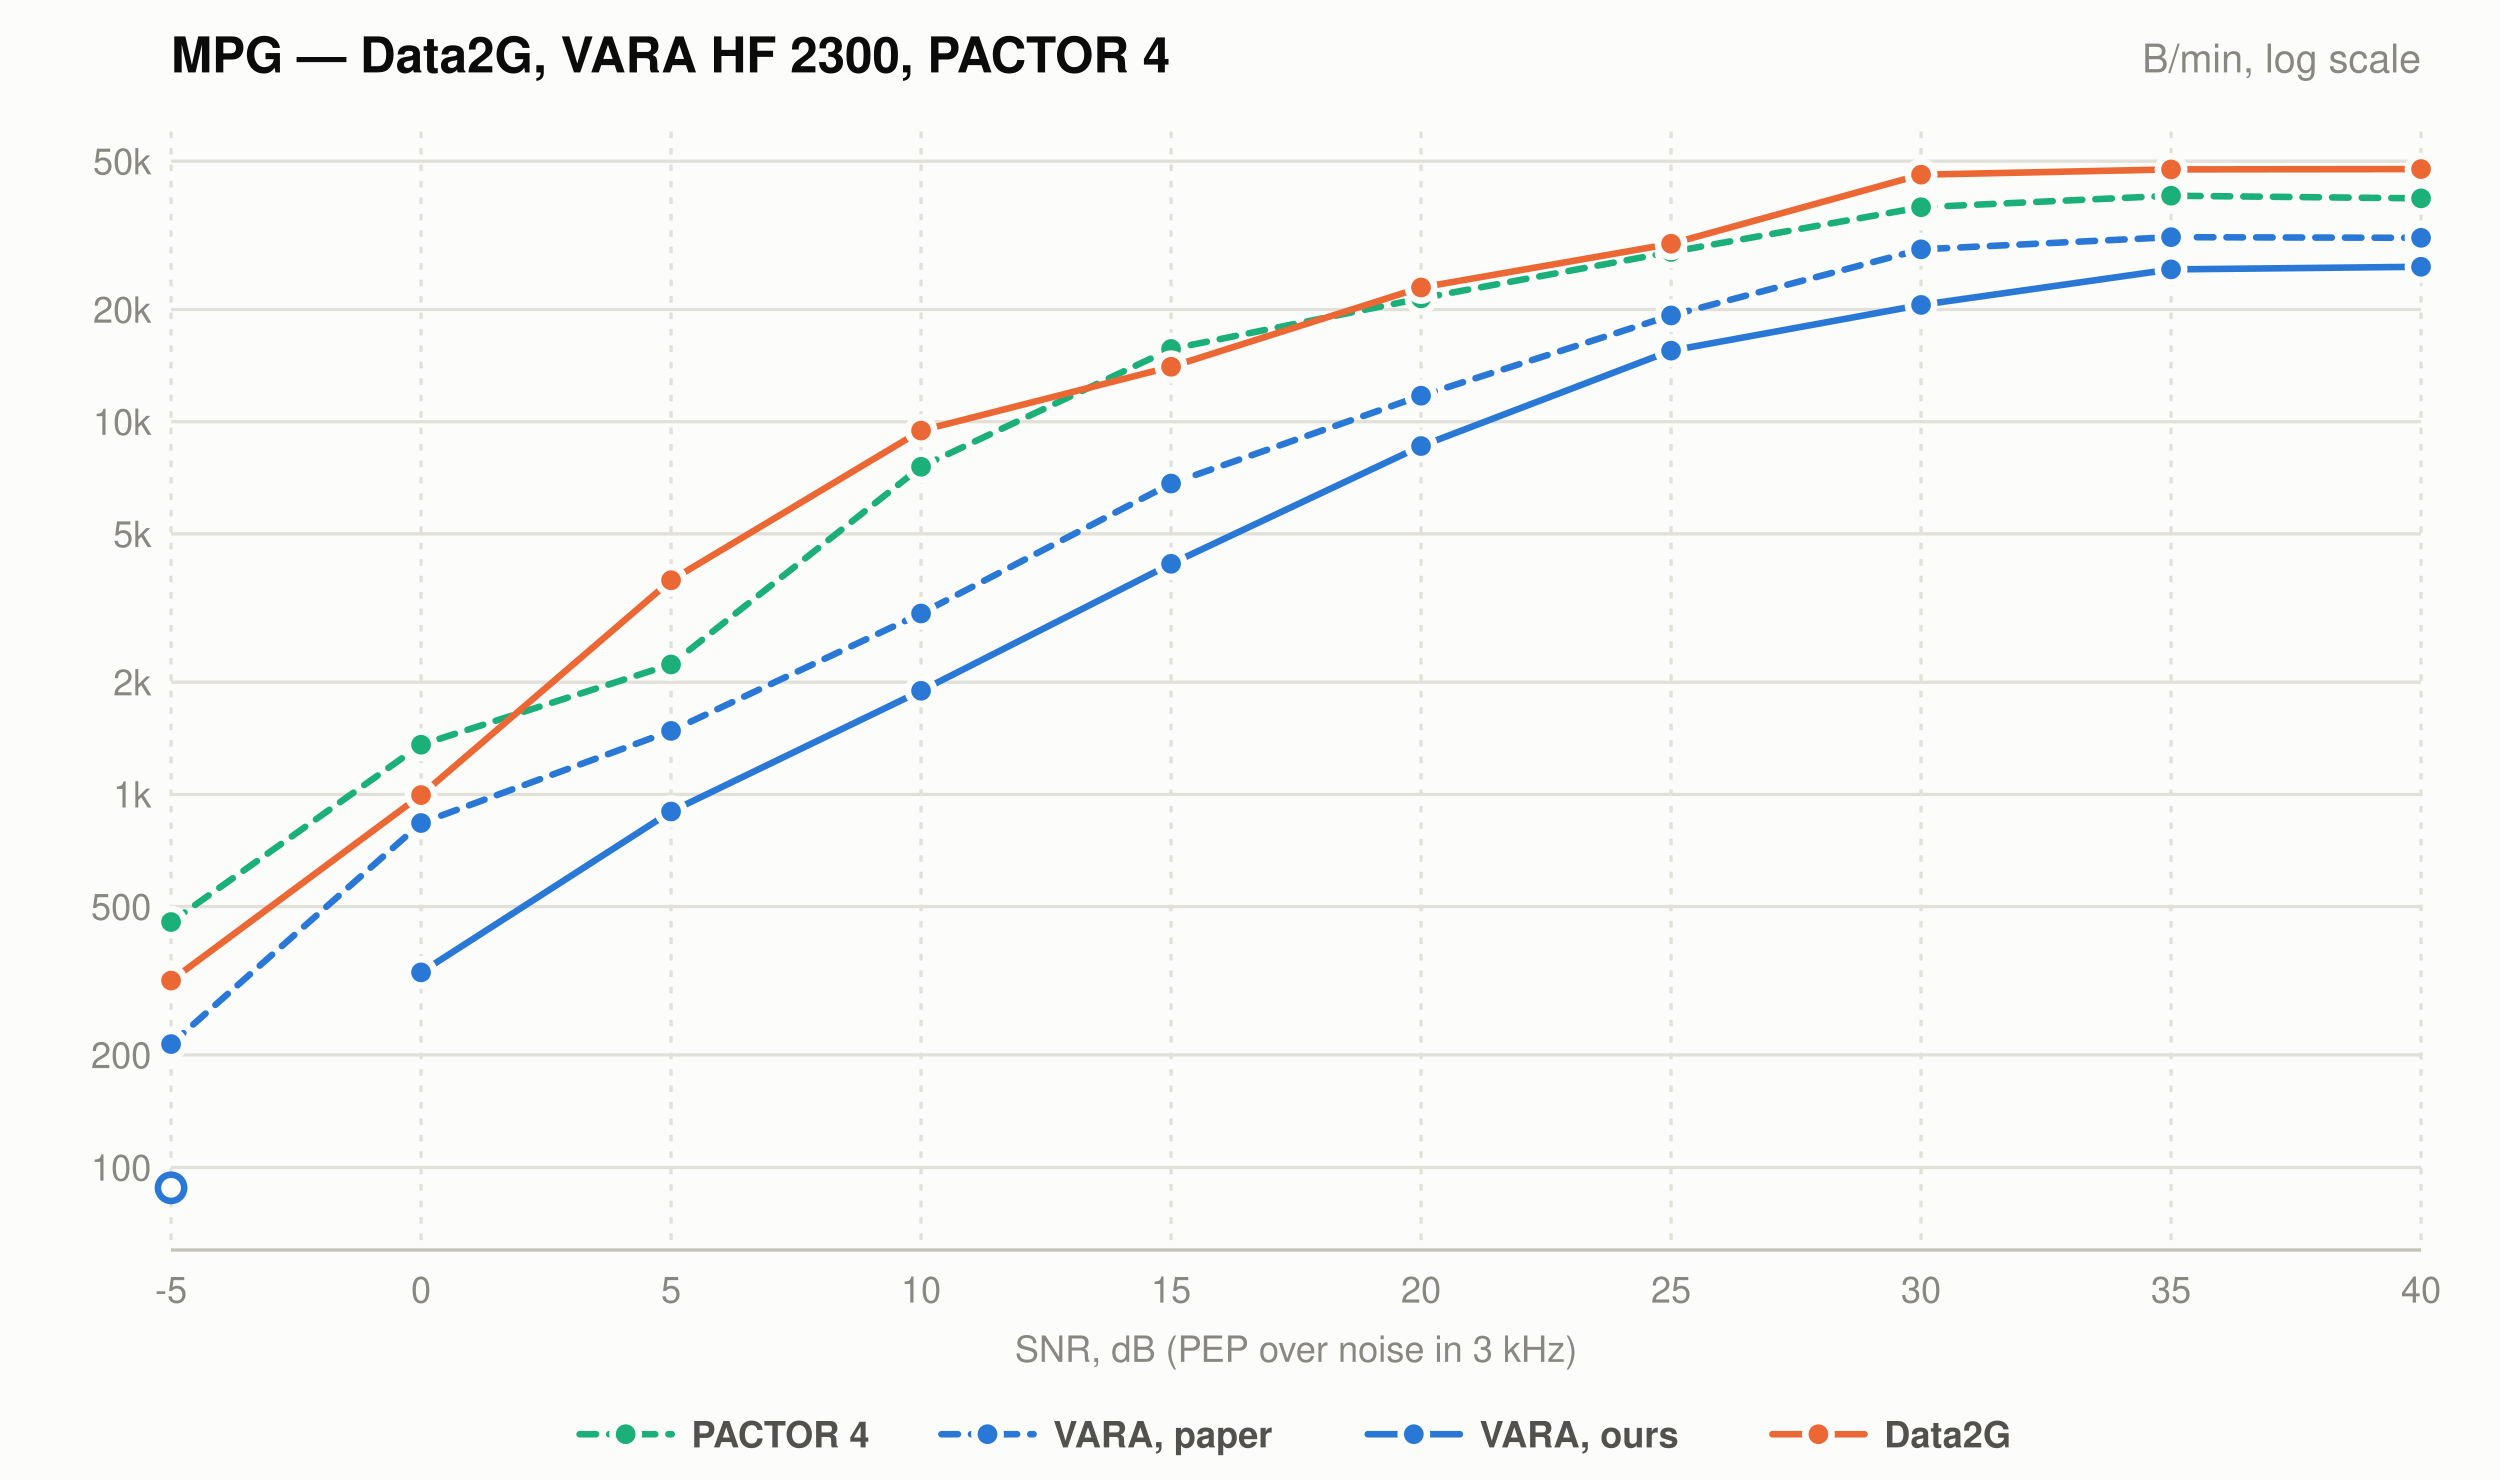
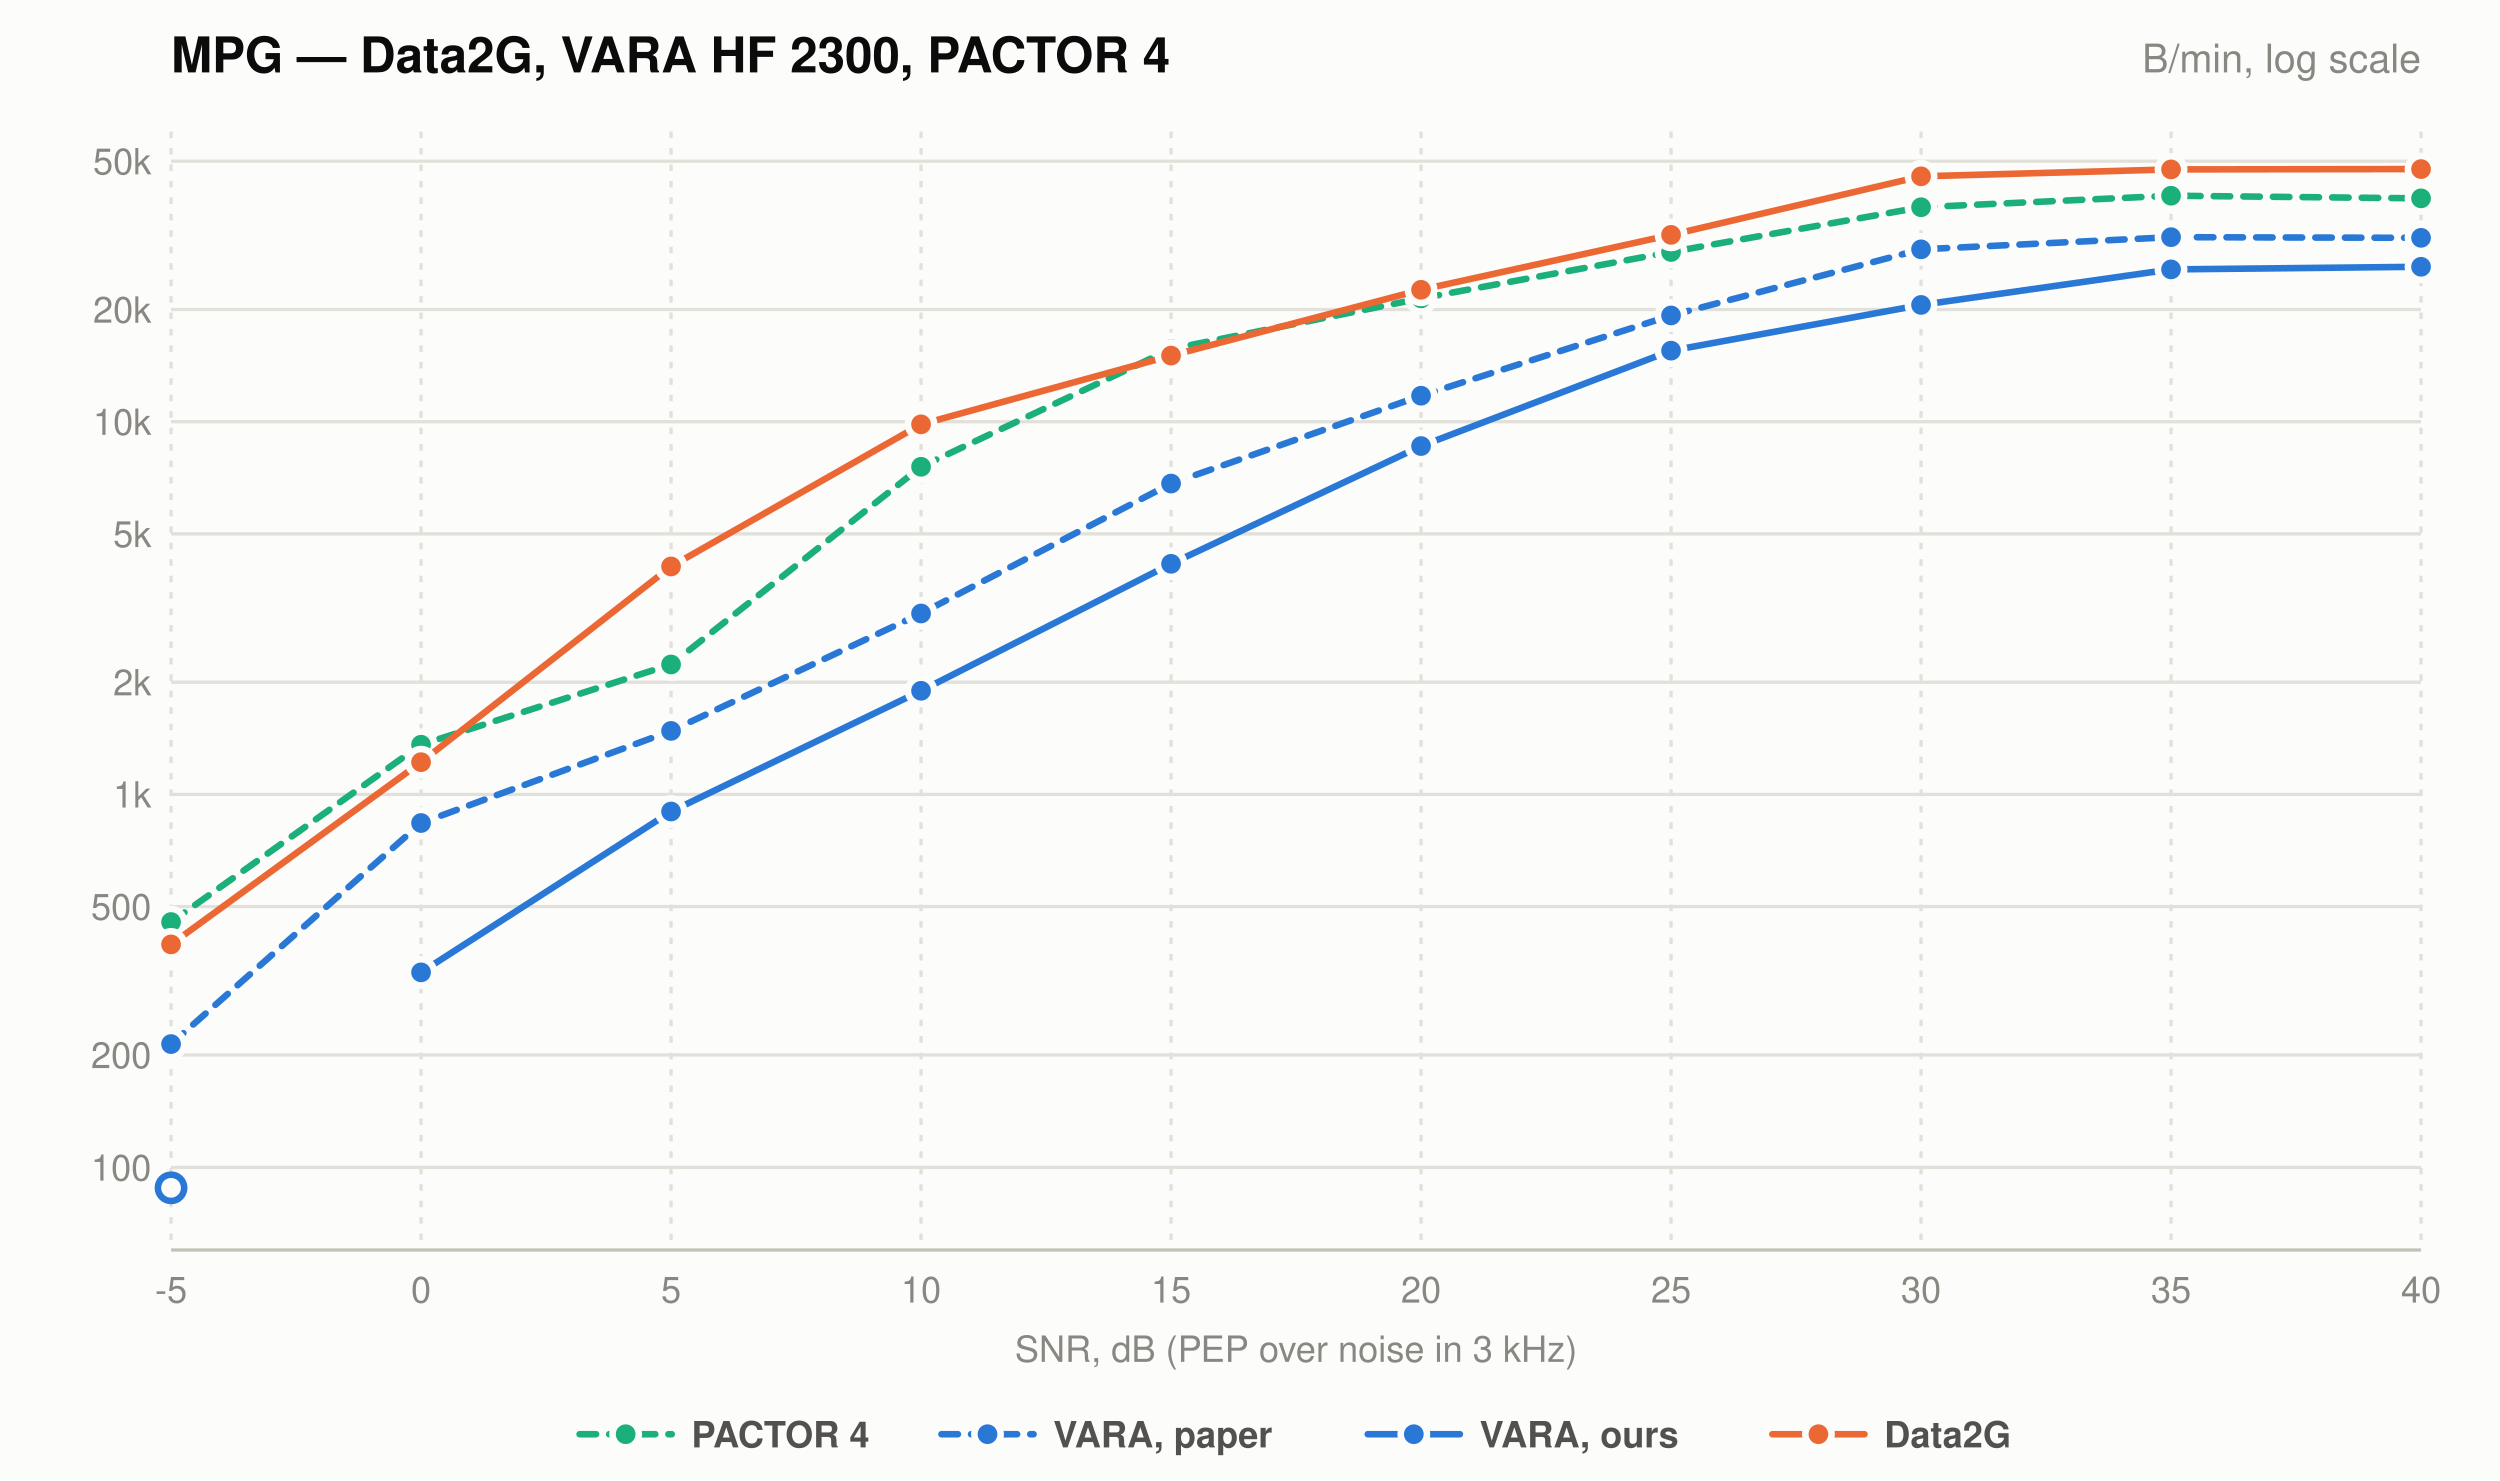
<svg xmlns="http://www.w3.org/2000/svg" viewBox="0 0 760 450" width="760" height="450" font-family="-apple-system, BlinkMacSystemFont, 'Segoe UI', Helvetica, Arial, sans-serif">
  <rect width="760" height="450" fill="#fcfcfb" />
  <text x="52" y="22" font-size="15" font-weight="600" fill="#0b0b0b">MPG — Data2G, VARA HF 2300, PACTOR 4</text>
  <text x="736" y="22" font-size="12" fill="#898781" text-anchor="end">B/min, log scale</text>
  <line x1="52" x2="736" y1="354.9" y2="354.9" stroke="#e1e0d9" />
  <text x="46" y="358.9" font-size="11" fill="#898781" text-anchor="end">100</text>
  <line x1="52" x2="736" y1="320.7" y2="320.7" stroke="#e1e0d9" />
  <text x="46" y="324.7" font-size="11" fill="#898781" text-anchor="end">200</text>
  <line x1="52" x2="736" y1="275.6" y2="275.6" stroke="#e1e0d9" />
  <text x="46" y="279.6" font-size="11" fill="#898781" text-anchor="end">500</text>
  <line x1="52" x2="736" y1="241.5" y2="241.5" stroke="#e1e0d9" />
  <text x="46" y="245.5" font-size="11" fill="#898781" text-anchor="end">1k</text>
  <line x1="52" x2="736" y1="207.4" y2="207.4" stroke="#e1e0d9" />
  <text x="46" y="211.4" font-size="11" fill="#898781" text-anchor="end">2k</text>
  <line x1="52" x2="736" y1="162.3" y2="162.3" stroke="#e1e0d9" />
  <text x="46" y="166.3" font-size="11" fill="#898781" text-anchor="end">5k</text>
  <line x1="52" x2="736" y1="128.2" y2="128.2" stroke="#e1e0d9" />
  <text x="46" y="132.2" font-size="11" fill="#898781" text-anchor="end">10k</text>
  <line x1="52" x2="736" y1="94.1" y2="94.1" stroke="#e1e0d9" />
  <text x="46" y="98.1" font-size="11" fill="#898781" text-anchor="end">20k</text>
  <line x1="52" x2="736" y1="49.0" y2="49.0" stroke="#e1e0d9" />
  <text x="46" y="53.0" font-size="11" fill="#898781" text-anchor="end">50k</text>
  <line x1="52.0" x2="52.0" y1="40" y2="380" stroke="#e1e0d9" stroke-dasharray="2 3" />
  <text x="52.0" y="396" font-size="11" fill="#898781" text-anchor="middle">-5</text>
  <line x1="128.0" x2="128.0" y1="40" y2="380" stroke="#e1e0d9" stroke-dasharray="2 3" />
  <text x="128.0" y="396" font-size="11" fill="#898781" text-anchor="middle">0</text>
  <line x1="204.0" x2="204.0" y1="40" y2="380" stroke="#e1e0d9" stroke-dasharray="2 3" />
  <text x="204.0" y="396" font-size="11" fill="#898781" text-anchor="middle">5</text>
  <line x1="280.0" x2="280.0" y1="40" y2="380" stroke="#e1e0d9" stroke-dasharray="2 3" />
  <text x="280.0" y="396" font-size="11" fill="#898781" text-anchor="middle">10</text>
  <line x1="356.0" x2="356.0" y1="40" y2="380" stroke="#e1e0d9" stroke-dasharray="2 3" />
  <text x="356.0" y="396" font-size="11" fill="#898781" text-anchor="middle">15</text>
  <line x1="432.0" x2="432.0" y1="40" y2="380" stroke="#e1e0d9" stroke-dasharray="2 3" />
  <text x="432.0" y="396" font-size="11" fill="#898781" text-anchor="middle">20</text>
  <line x1="508.0" x2="508.0" y1="40" y2="380" stroke="#e1e0d9" stroke-dasharray="2 3" />
  <text x="508.0" y="396" font-size="11" fill="#898781" text-anchor="middle">25</text>
  <line x1="584.0" x2="584.0" y1="40" y2="380" stroke="#e1e0d9" stroke-dasharray="2 3" />
  <text x="584.0" y="396" font-size="11" fill="#898781" text-anchor="middle">30</text>
  <line x1="660.0" x2="660.0" y1="40" y2="380" stroke="#e1e0d9" stroke-dasharray="2 3" />
  <text x="660.0" y="396" font-size="11" fill="#898781" text-anchor="middle">35</text>
  <line x1="736.0" x2="736.0" y1="40" y2="380" stroke="#e1e0d9" stroke-dasharray="2 3" />
  <text x="736.0" y="396" font-size="11" fill="#898781" text-anchor="middle">40</text>
  <line x1="52" x2="736" y1="380" y2="380" stroke="#c3c2b7" />
  <text x="394.0" y="414" font-size="11" fill="#898781" text-anchor="middle">SNR, dB (PEP over noise in 3 kHz)</text>
  <path d="M52.0,280.3L128.0,226.4L204.0,202.0L280.0,141.9L356.0,106.1L432.0,90.7L508.0,76.6L584.0,63.0L660.0,59.5L736.0,60.3" fill="none" stroke="#1baf7a" stroke-width="2" stroke-linejoin="round" stroke-linecap="round" stroke-dasharray="5 4" />
  <circle cx="52.0" cy="280.3" r="4" fill="#1baf7a" stroke="#fcfcfb" stroke-width="2" />
  <circle cx="128.0" cy="226.4" r="4" fill="#1baf7a" stroke="#fcfcfb" stroke-width="2" />
  <circle cx="204.0" cy="202.0" r="4" fill="#1baf7a" stroke="#fcfcfb" stroke-width="2" />
  <circle cx="280.0" cy="141.9" r="4" fill="#1baf7a" stroke="#fcfcfb" stroke-width="2" />
  <circle cx="356.0" cy="106.1" r="4" fill="#1baf7a" stroke="#fcfcfb" stroke-width="2" />
  <circle cx="432.0" cy="90.7" r="4" fill="#1baf7a" stroke="#fcfcfb" stroke-width="2" />
  <circle cx="508.0" cy="76.6" r="4" fill="#1baf7a" stroke="#fcfcfb" stroke-width="2" />
  <circle cx="584.0" cy="63.0" r="4" fill="#1baf7a" stroke="#fcfcfb" stroke-width="2" />
  <circle cx="660.0" cy="59.5" r="4" fill="#1baf7a" stroke="#fcfcfb" stroke-width="2" />
  <circle cx="736.0" cy="60.3" r="4" fill="#1baf7a" stroke="#fcfcfb" stroke-width="2" />
  <path d="M52.0,317.4L128.0,250.2L204.0,222.2L280.0,186.5L356.0,147.0L432.0,120.3L508.0,95.9L584.0,75.8L660.0,72.1L736.0,72.3" fill="none" stroke="#2a78d6" stroke-width="2" stroke-linejoin="round" stroke-linecap="round" stroke-dasharray="5 4" />
  <circle cx="52.0" cy="317.4" r="4" fill="#2a78d6" stroke="#fcfcfb" stroke-width="2" />
  <circle cx="128.0" cy="250.2" r="4" fill="#2a78d6" stroke="#fcfcfb" stroke-width="2" />
  <circle cx="204.0" cy="222.2" r="4" fill="#2a78d6" stroke="#fcfcfb" stroke-width="2" />
  <circle cx="280.0" cy="186.5" r="4" fill="#2a78d6" stroke="#fcfcfb" stroke-width="2" />
  <circle cx="356.0" cy="147.0" r="4" fill="#2a78d6" stroke="#fcfcfb" stroke-width="2" />
  <circle cx="432.0" cy="120.3" r="4" fill="#2a78d6" stroke="#fcfcfb" stroke-width="2" />
  <circle cx="508.0" cy="95.9" r="4" fill="#2a78d6" stroke="#fcfcfb" stroke-width="2" />
  <circle cx="584.0" cy="75.8" r="4" fill="#2a78d6" stroke="#fcfcfb" stroke-width="2" />
  <circle cx="660.0" cy="72.1" r="4" fill="#2a78d6" stroke="#fcfcfb" stroke-width="2" />
  <circle cx="736.0" cy="72.3" r="4" fill="#2a78d6" stroke="#fcfcfb" stroke-width="2" />
  <path d="M128.0,295.6L204.0,246.7L280.0,210.0L356.0,171.4L432.0,135.6L508.0,106.6L584.0,92.7L660.0,81.9L736.0,81.1" fill="none" stroke="#2a78d6" stroke-width="2" stroke-linejoin="round" stroke-linecap="round" />
  <circle cx="52.0" cy="361.1" r="4" fill="#fcfcfb" stroke="#2a78d6" stroke-width="2" />
  <circle cx="128.0" cy="295.6" r="4" fill="#2a78d6" stroke="#fcfcfb" stroke-width="2" />
  <circle cx="204.0" cy="246.7" r="4" fill="#2a78d6" stroke="#fcfcfb" stroke-width="2" />
  <circle cx="280.0" cy="210.0" r="4" fill="#2a78d6" stroke="#fcfcfb" stroke-width="2" />
  <circle cx="356.0" cy="171.4" r="4" fill="#2a78d6" stroke="#fcfcfb" stroke-width="2" />
  <circle cx="432.0" cy="135.6" r="4" fill="#2a78d6" stroke="#fcfcfb" stroke-width="2" />
  <circle cx="508.0" cy="106.6" r="4" fill="#2a78d6" stroke="#fcfcfb" stroke-width="2" />
  <circle cx="584.0" cy="92.7" r="4" fill="#2a78d6" stroke="#fcfcfb" stroke-width="2" />
  <circle cx="660.0" cy="81.9" r="4" fill="#2a78d6" stroke="#fcfcfb" stroke-width="2" />
  <circle cx="736.0" cy="81.1" r="4" fill="#2a78d6" stroke="#fcfcfb" stroke-width="2" />
-   <path d="M52.0,298.1L128.0,241.7L204.0,176.4L280.0,130.9L356.0,111.5L432.0,87.4L508.0,74.1L584.0,53.1L660.0,51.5L736.0,51.4" fill="none" stroke="#eb6834" stroke-width="2" stroke-linejoin="round" stroke-linecap="round" />
-   <circle cx="52.0" cy="298.1" r="4" fill="#eb6834" stroke="#fcfcfb" stroke-width="2" />
-   <circle cx="128.0" cy="241.7" r="4" fill="#eb6834" stroke="#fcfcfb" stroke-width="2" />
-   <circle cx="204.0" cy="176.4" r="4" fill="#eb6834" stroke="#fcfcfb" stroke-width="2" />
-   <circle cx="280.0" cy="130.9" r="4" fill="#eb6834" stroke="#fcfcfb" stroke-width="2" />
-   <circle cx="356.0" cy="111.5" r="4" fill="#eb6834" stroke="#fcfcfb" stroke-width="2" />
-   <circle cx="432.0" cy="87.4" r="4" fill="#eb6834" stroke="#fcfcfb" stroke-width="2" />
-   <circle cx="508.0" cy="74.1" r="4" fill="#eb6834" stroke="#fcfcfb" stroke-width="2" />
-   <circle cx="584.0" cy="53.1" r="4" fill="#eb6834" stroke="#fcfcfb" stroke-width="2" />
+   <path d="M52.0,287.1L128.0,231.7L204.0,172.2L280.0,129.0L356.0,108.1L432.0,88.1L508.0,71.4L584.0,53.6L660.0,51.5L736.0,51.4" fill="none" stroke="#eb6834" stroke-width="2" stroke-linejoin="round" stroke-linecap="round" />
+   <circle cx="52.0" cy="287.1" r="4" fill="#eb6834" stroke="#fcfcfb" stroke-width="2" />
+   <circle cx="128.0" cy="231.7" r="4" fill="#eb6834" stroke="#fcfcfb" stroke-width="2" />
+   <circle cx="204.0" cy="172.2" r="4" fill="#eb6834" stroke="#fcfcfb" stroke-width="2" />
+   <circle cx="280.0" cy="129.0" r="4" fill="#eb6834" stroke="#fcfcfb" stroke-width="2" />
+   <circle cx="356.0" cy="108.1" r="4" fill="#eb6834" stroke="#fcfcfb" stroke-width="2" />
+   <circle cx="432.0" cy="88.1" r="4" fill="#eb6834" stroke="#fcfcfb" stroke-width="2" />
+   <circle cx="508.0" cy="71.4" r="4" fill="#eb6834" stroke="#fcfcfb" stroke-width="2" />
+   <circle cx="584.0" cy="53.6" r="4" fill="#eb6834" stroke="#fcfcfb" stroke-width="2" />
  <circle cx="660.0" cy="51.5" r="4" fill="#eb6834" stroke="#fcfcfb" stroke-width="2" />
  <circle cx="736.0" cy="51.4" r="4" fill="#eb6834" stroke="#fcfcfb" stroke-width="2" />
  <line x1="176.2" x2="204.2" y1="436" y2="436" stroke="#1baf7a" stroke-width="2" stroke-linecap="round" stroke-dasharray="5 4" />
  <circle cx="190.2" cy="436" r="4" fill="#1baf7a" stroke="#fcfcfb" stroke-width="2" />
  <text x="210.2" y="440" font-size="11" font-weight="600" fill="#52514e">PACTOR 4</text>
  <line x1="286.2" x2="314.2" y1="436" y2="436" stroke="#2a78d6" stroke-width="2" stroke-linecap="round" stroke-dasharray="5 4" />
  <circle cx="300.2" cy="436" r="4" fill="#2a78d6" stroke="#fcfcfb" stroke-width="2" />
  <text x="320.2" y="440" font-size="11" font-weight="600" fill="#52514e">VARA, paper</text>
  <line x1="415.8" x2="443.8" y1="436" y2="436" stroke="#2a78d6" stroke-width="2" stroke-linecap="round" />
  <circle cx="429.8" cy="436" r="4" fill="#2a78d6" stroke="#fcfcfb" stroke-width="2" />
  <text x="449.8" y="440" font-size="11" font-weight="600" fill="#52514e">VARA, ours</text>
  <line x1="538.8" x2="566.8" y1="436" y2="436" stroke="#eb6834" stroke-width="2" stroke-linecap="round" />
  <circle cx="552.8" cy="436" r="4" fill="#eb6834" stroke="#fcfcfb" stroke-width="2" />
  <text x="572.8" y="440" font-size="11" font-weight="600" fill="#52514e">Data2G</text>
</svg>
